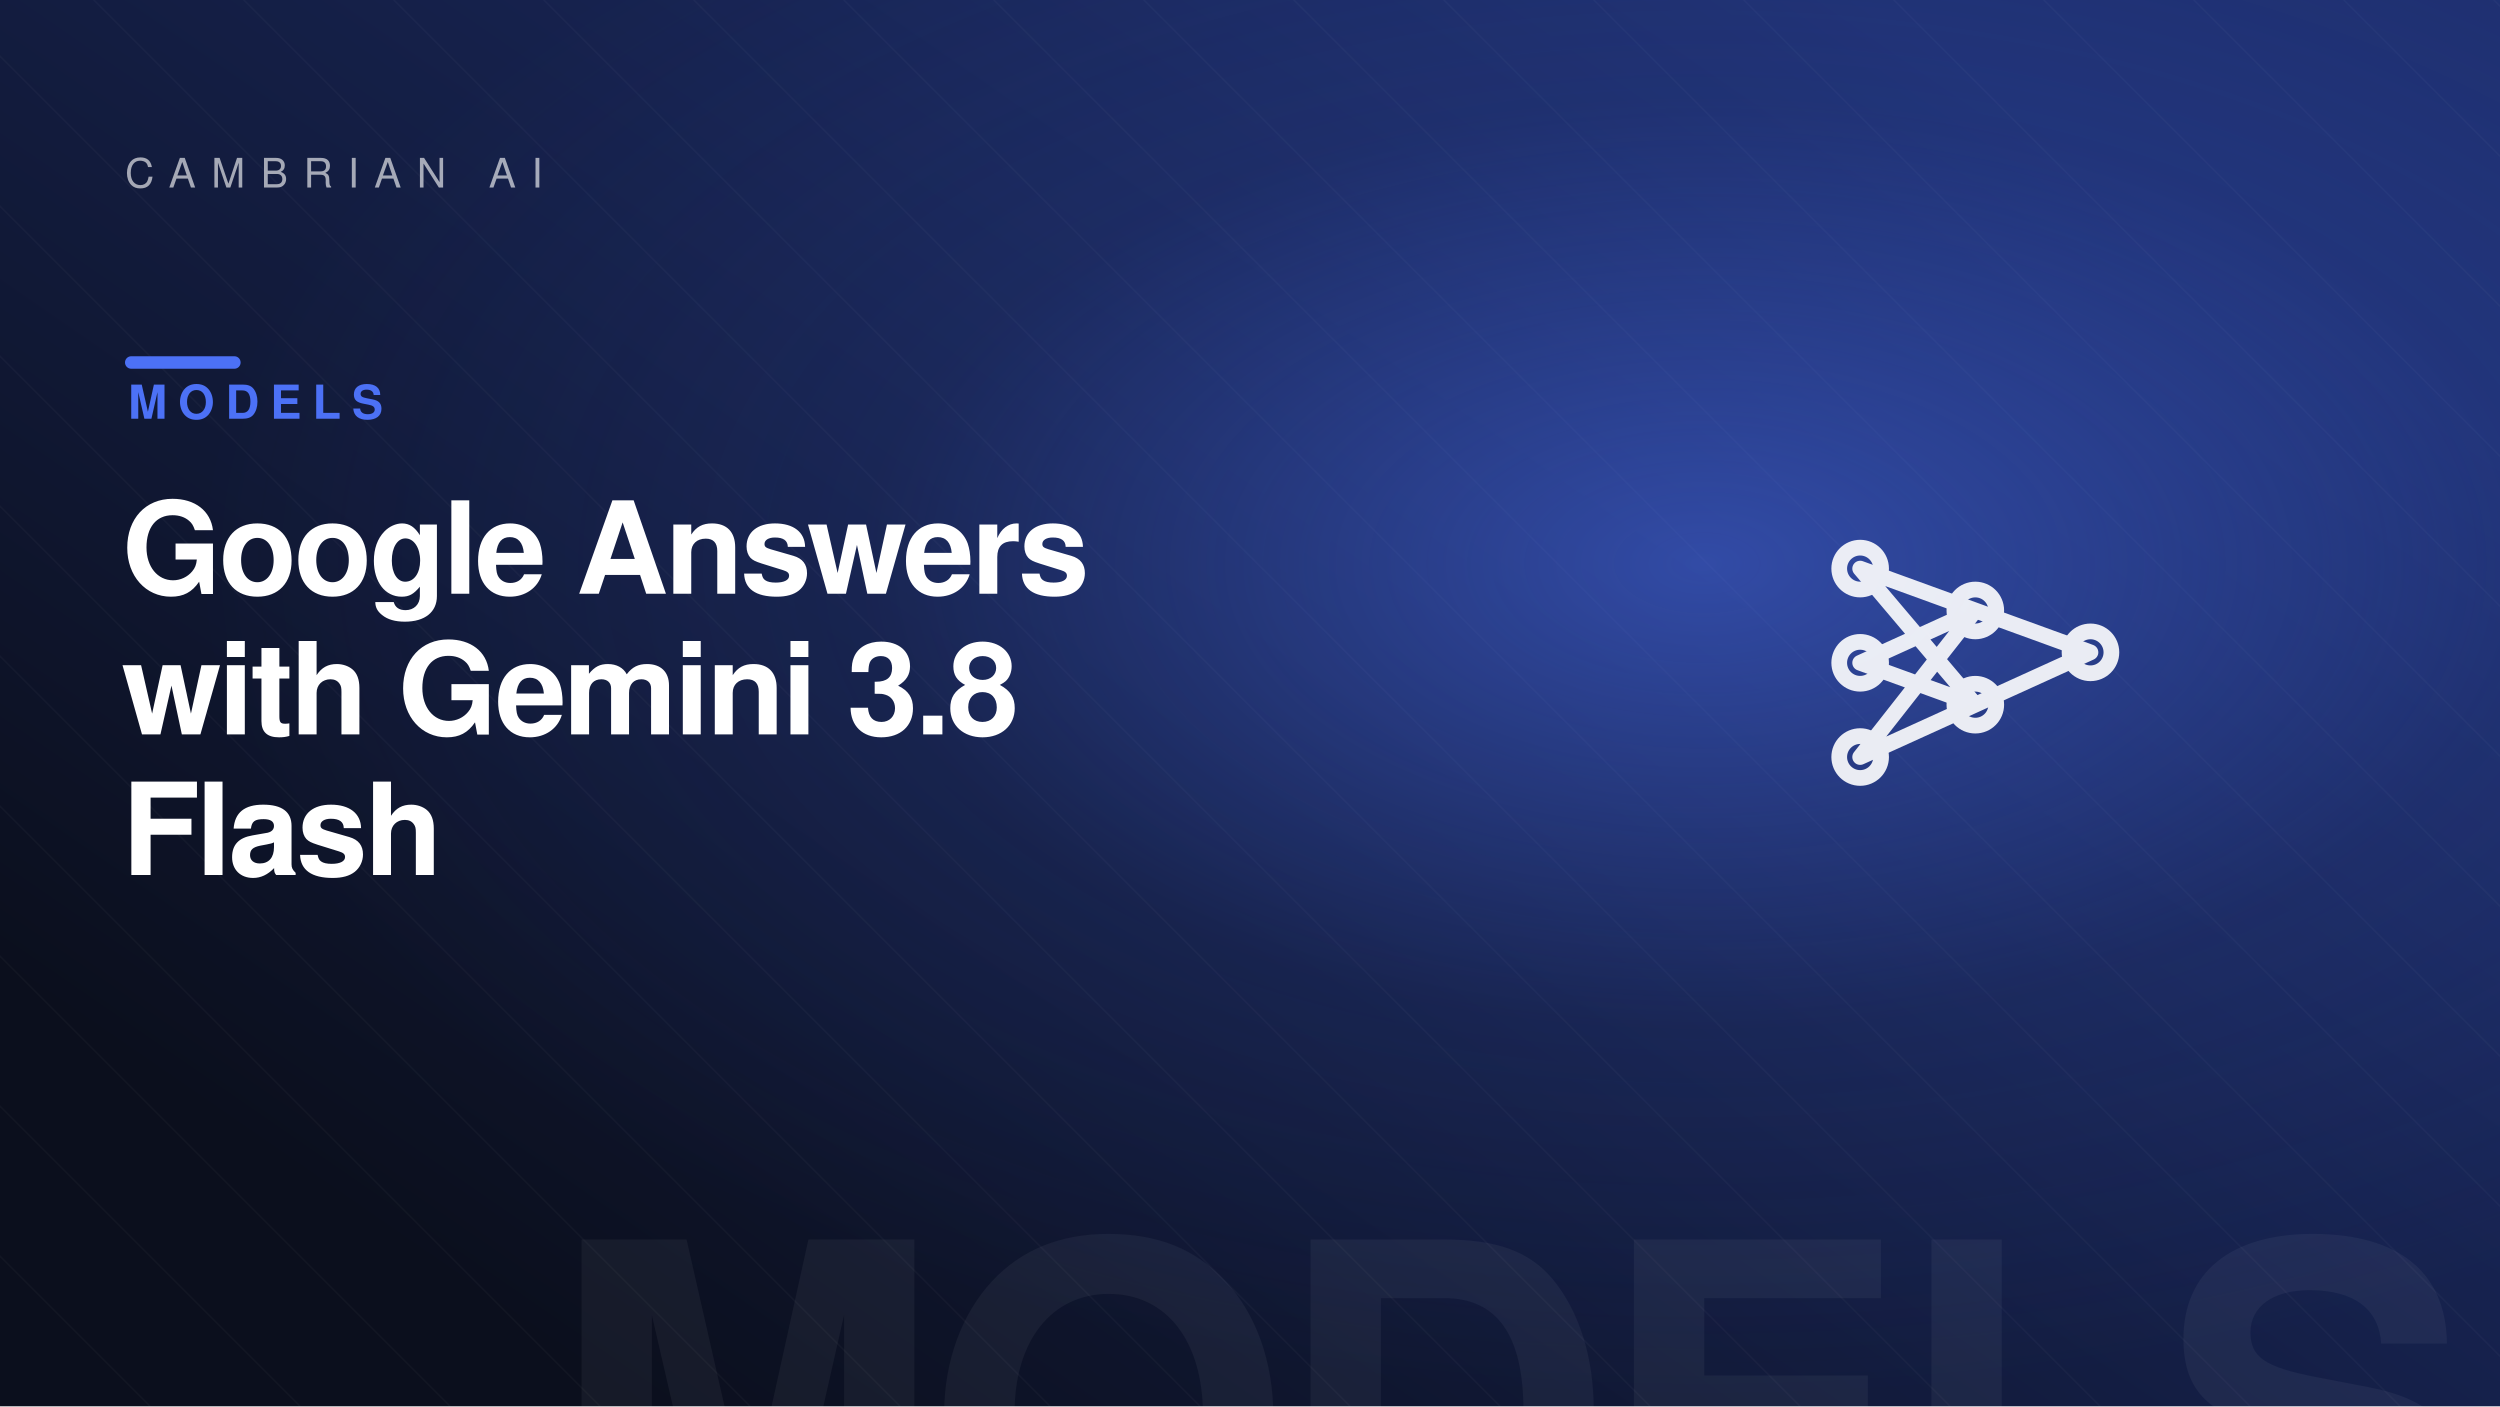
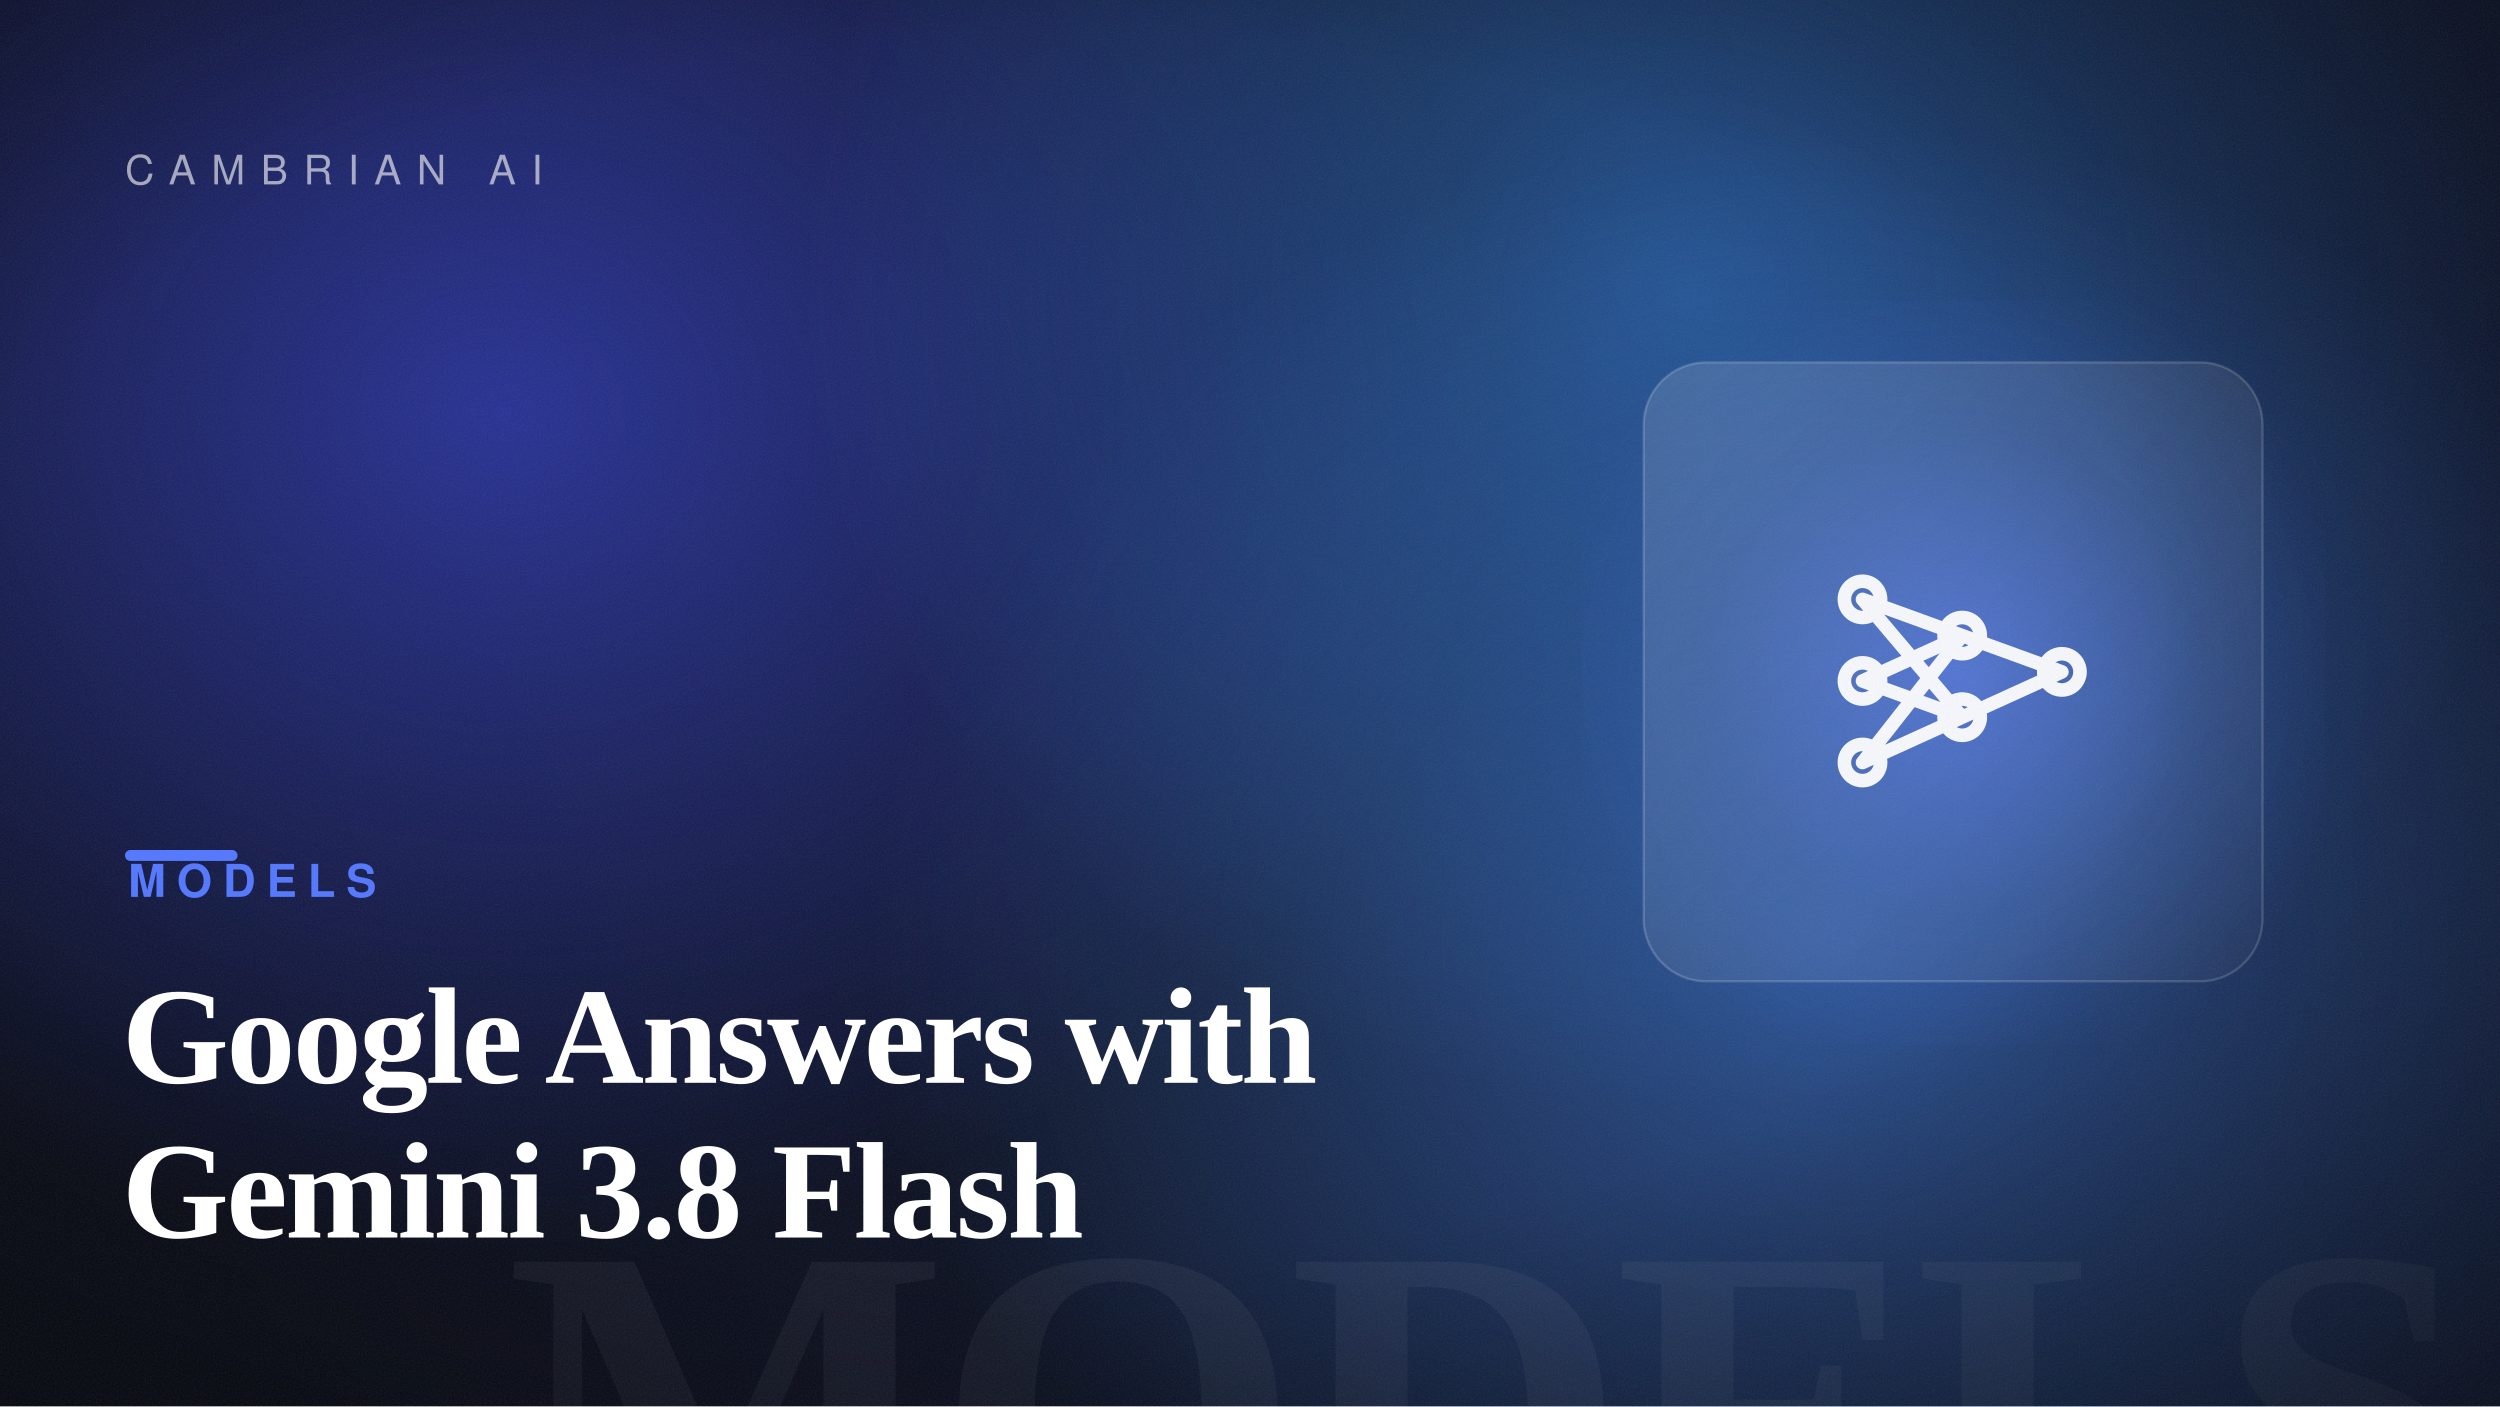
<svg xmlns="http://www.w3.org/2000/svg" width="1600" height="900" viewBox="0 0 1600 900" role="img" aria-label="Google Answers with Gemini 3.8 Flash">
  <defs>
-     <linearGradient id="bg" gradientTransform="rotate(321 0.5 0.5)">
-       <stop offset="0" stop-color="hsl(227, 44%, 8%)" />
-       <stop offset="1" stop-color="hsl(227, 58%, 27%)" />
+     <linearGradient id="bg" gradientTransform="rotate(-13 0.5 0.5)">
+       <stop offset="0" stop-color="hsl(227, 48%, 6%)" />
+       <stop offset="1" stop-color="hsl(227, 54%, 13%)" />
    </linearGradient>
-     <radialGradient id="glow" cx="68%" cy="40%" r="60%">
-       <stop offset="0" stop-color="hsl(227, 90%, 63%)" stop-opacity="0.5" />
-       <stop offset="55%" stop-color="hsl(227, 90%, 63%)" stop-opacity="0.1" />
-       <stop offset="100%" stop-color="hsl(227, 90%, 63%)" stop-opacity="0" />
+     <radialGradient id="b1">
+       <stop offset="0" stop-color="hsl(235, 88%, 60%)" stop-opacity="0.55" />
+       <stop offset="100%" stop-color="hsl(235, 88%, 60%)" stop-opacity="0" />
    </radialGradient>
+     <radialGradient id="b2">
+       <stop offset="0" stop-color="hsl(212, 82%, 56%)" stop-opacity="0.5" />
+       <stop offset="100%" stop-color="hsl(212, 82%, 56%)" stop-opacity="0" />
+     </radialGradient>
+     <radialGradient id="b3">
+       <stop offset="0" stop-color="hsl(216, 92%, 62%)" stop-opacity="0.5" />
+       <stop offset="100%" stop-color="hsl(216, 92%, 62%)" stop-opacity="0" />
+     </radialGradient>
+     <radialGradient id="cardGlow" cx="50%" cy="50%" r="55%">
+       <stop offset="0" stop-color="hsl(227, 95%, 66%)" stop-opacity="0.6" />
+       <stop offset="60%" stop-color="hsl(227, 95%, 66%)" stop-opacity="0.12" />
+       <stop offset="100%" stop-color="hsl(227, 95%, 66%)" stop-opacity="0" />
+     </radialGradient>
+     <radialGradient id="vignette" cx="42%" cy="46%" r="80%">
+       <stop offset="55%" stop-color="#000" stop-opacity="0" />
+       <stop offset="100%" stop-color="#000" stop-opacity="0.5" />
+     </radialGradient>
+     <linearGradient id="glass" x1="0" y1="0" x2="1" y2="1">
+       <stop offset="0" stop-color="#ffffff" stop-opacity="0.14" />
+       <stop offset="1" stop-color="#ffffff" stop-opacity="0.03" />
+     </linearGradient>
+     <filter id="grain">
+       <feTurbulence type="fractalNoise" baseFrequency="0.9" numOctaves="2" stitchTiles="stitch" result="n" />
+       <feColorMatrix in="n" type="saturate" values="0" />
+     </filter>
  </defs>
  <rect width="1600" height="900" fill="url(#bg)" />
-   <g>
-     <line x1="-900" y1="0" x2="0" y2="900" stroke="#ffffff" stroke-width="1" opacity="0.028" />
-     <line x1="-804" y1="0" x2="96" y2="900" stroke="#ffffff" stroke-width="1" opacity="0.028" />
-     <line x1="-708" y1="0" x2="192" y2="900" stroke="#ffffff" stroke-width="1" opacity="0.028" />
-     <line x1="-612" y1="0" x2="288" y2="900" stroke="#ffffff" stroke-width="1" opacity="0.028" />
-     <line x1="-516" y1="0" x2="384" y2="900" stroke="#ffffff" stroke-width="1" opacity="0.028" />
-     <line x1="-420" y1="0" x2="480" y2="900" stroke="#ffffff" stroke-width="1" opacity="0.028" />
-     <line x1="-324" y1="0" x2="576" y2="900" stroke="#ffffff" stroke-width="1" opacity="0.028" />
-     <line x1="-228" y1="0" x2="672" y2="900" stroke="#ffffff" stroke-width="1" opacity="0.028" />
-     <line x1="-132" y1="0" x2="768" y2="900" stroke="#ffffff" stroke-width="1" opacity="0.028" />
-     <line x1="-36" y1="0" x2="864" y2="900" stroke="#ffffff" stroke-width="1" opacity="0.028" />
-     <line x1="60" y1="0" x2="960" y2="900" stroke="#ffffff" stroke-width="1" opacity="0.028" />
-     <line x1="156" y1="0" x2="1056" y2="900" stroke="#ffffff" stroke-width="1" opacity="0.028" />
-     <line x1="252" y1="0" x2="1152" y2="900" stroke="#ffffff" stroke-width="1" opacity="0.028" />
-     <line x1="348" y1="0" x2="1248" y2="900" stroke="#ffffff" stroke-width="1" opacity="0.028" />
-     <line x1="444" y1="0" x2="1344" y2="900" stroke="#ffffff" stroke-width="1" opacity="0.028" />
-     <line x1="540" y1="0" x2="1440" y2="900" stroke="#ffffff" stroke-width="1" opacity="0.028" />
-     <line x1="636" y1="0" x2="1536" y2="900" stroke="#ffffff" stroke-width="1" opacity="0.028" />
-     <line x1="732" y1="0" x2="1632" y2="900" stroke="#ffffff" stroke-width="1" opacity="0.028" />
-     <line x1="828" y1="0" x2="1728" y2="900" stroke="#ffffff" stroke-width="1" opacity="0.028" />
-     <line x1="924" y1="0" x2="1824" y2="900" stroke="#ffffff" stroke-width="1" opacity="0.028" />
-     <line x1="1020" y1="0" x2="1920" y2="900" stroke="#ffffff" stroke-width="1" opacity="0.028" />
-     <line x1="1116" y1="0" x2="2016" y2="900" stroke="#ffffff" stroke-width="1" opacity="0.028" />
-     <line x1="1212" y1="0" x2="2112" y2="900" stroke="#ffffff" stroke-width="1" opacity="0.028" />
-     <line x1="1308" y1="0" x2="2208" y2="900" stroke="#ffffff" stroke-width="1" opacity="0.028" />
-     <line x1="1404" y1="0" x2="2304" y2="900" stroke="#ffffff" stroke-width="1" opacity="0.028" />
-     <line x1="1500" y1="0" x2="2400" y2="900" stroke="#ffffff" stroke-width="1" opacity="0.028" />
-     <line x1="1596" y1="0" x2="2496" y2="900" stroke="#ffffff" stroke-width="1" opacity="0.028" />
-   </g>
-   <text x="1584" y="1012" text-anchor="end" font-family="Helvetica, Arial, sans-serif" font-size="300" font-weight="800" letter-spacing="-10" fill="#ffffff" opacity="0.05">MODELS</text>
-   <rect width="1600" height="900" fill="url(#glow)" />
-   <g transform="translate(1090 250) scale(3.35)" fill="none" stroke="#ffffff" stroke-width="3" stroke-linecap="round" stroke-linejoin="round" opacity="0.9">
+   <ellipse cx="321" cy="264" rx="640" ry="540" fill="url(#b1)" />
+   <ellipse cx="1078" cy="185" rx="560" ry="520" fill="url(#b2)" />
+   <ellipse cx="1174" cy="607" rx="620" ry="520" fill="url(#b3)" />
+   <text x="1584" y="1004" text-anchor="end" font-family="Georgia, 'Times New Roman', serif" font-size="300" font-weight="700" letter-spacing="-8" fill="#ffffff" opacity="0.05">MODELS</text>
+   <rect x="1012" y="192" width="476" height="476" fill="url(#cardGlow)" />
+   <rect x="1052" y="232" width="396" height="396" rx="40" fill="url(#glass)" stroke="#ffffff" stroke-opacity="0.18" stroke-width="1.5" />
+   <g transform="translate(1105 285) scale(2.9)" fill="none" stroke="#ffffff" stroke-width="3" stroke-linecap="round" stroke-linejoin="round" opacity="0.95">
    <path d="M30 34 52 42M30 34 52 60M30 52 52 42M30 52 52 60M30 70 52 42M30 70 52 60M52 42 74 50M52 60 74 50" />
    <circle cx="30" cy="34" r="4" />
    <circle cx="30" cy="52" r="4" />
    <circle cx="30" cy="70" r="4" />
    <circle cx="52" cy="42" r="4" />
    <circle cx="52" cy="60" r="4" />
    <circle cx="74" cy="50" r="4" />
  </g>
-   <text x="80" y="120" font-family="Helvetica, Arial, sans-serif" font-size="26" letter-spacing="10" fill="#ffffff" opacity="0.62">CAMBRIAN AI</text>
-   <rect x="80" y="228" width="74" height="8" rx="4" fill="hsl(227, 90%, 63%)" />
-   <text x="82" y="268" font-family="Helvetica, Arial, sans-serif" font-size="30" font-weight="700" letter-spacing="7" fill="hsl(227, 90%, 63%)">MODELS</text>
-   <text x="78" y="380" font-family="Helvetica, Arial, sans-serif" font-size="82" font-weight="700" letter-spacing="-2" fill="#ffffff">Google Answers</text>
-   <text x="78" y="470" font-family="Helvetica, Arial, sans-serif" font-size="82" font-weight="700" letter-spacing="-2" fill="#ffffff">with Gemini 3.8</text>
-   <text x="78" y="560" font-family="Helvetica, Arial, sans-serif" font-size="82" font-weight="700" letter-spacing="-2" fill="#ffffff">Flash</text>
+   <rect width="1600" height="900" fill="url(#vignette)" />
+   <rect width="1600" height="900" filter="url(#grain)" opacity="0.09" />
+   <text x="80" y="118" font-family="Helvetica, Arial, sans-serif" font-size="26" letter-spacing="10" fill="#ffffff" opacity="0.6">CAMBRIAN AI</text>
+   <rect x="80" y="544" width="72" height="7" rx="3.5" fill="hsl(227, 95%, 66%)" />
+   <text x="82" y="574" font-family="Helvetica, Arial, sans-serif" font-size="29" font-weight="700" letter-spacing="7" fill="hsl(227, 95%, 66%)">MODELS</text>
+   <text x="78" y="693" font-family="Georgia, 'Times New Roman', serif" font-size="88" font-weight="600" letter-spacing="-1.5" fill="#ffffff">Google Answers with</text>
+   <text x="78" y="792" font-family="Georgia, 'Times New Roman', serif" font-size="88" font-weight="600" letter-spacing="-1.5" fill="#ffffff">Gemini 3.8 Flash</text>
</svg>
